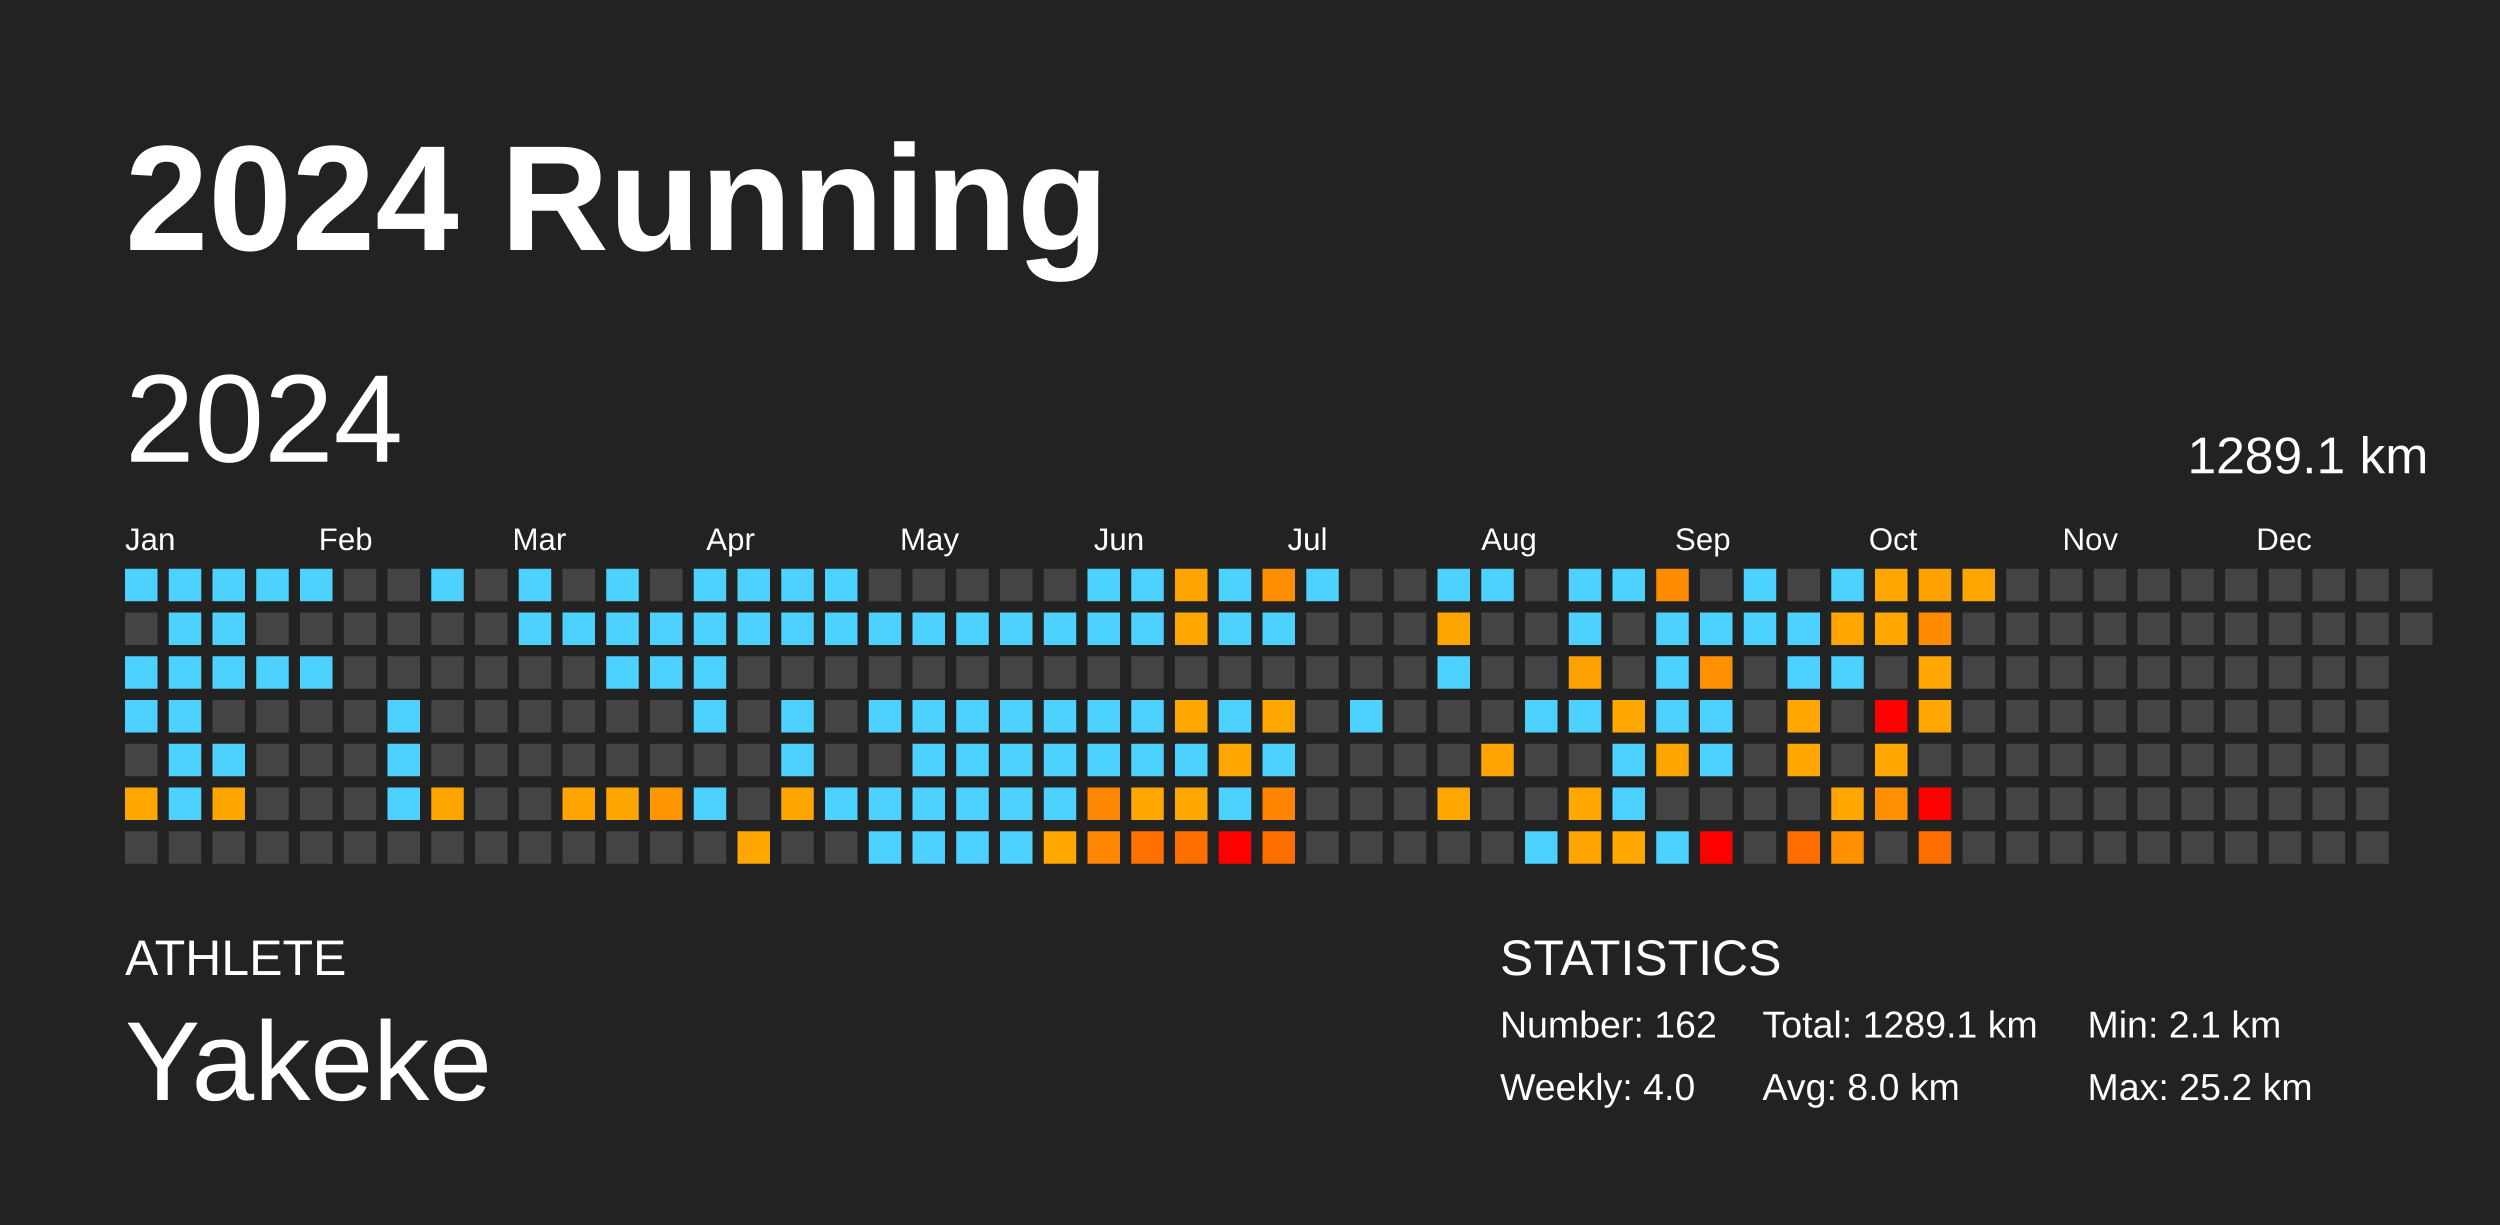
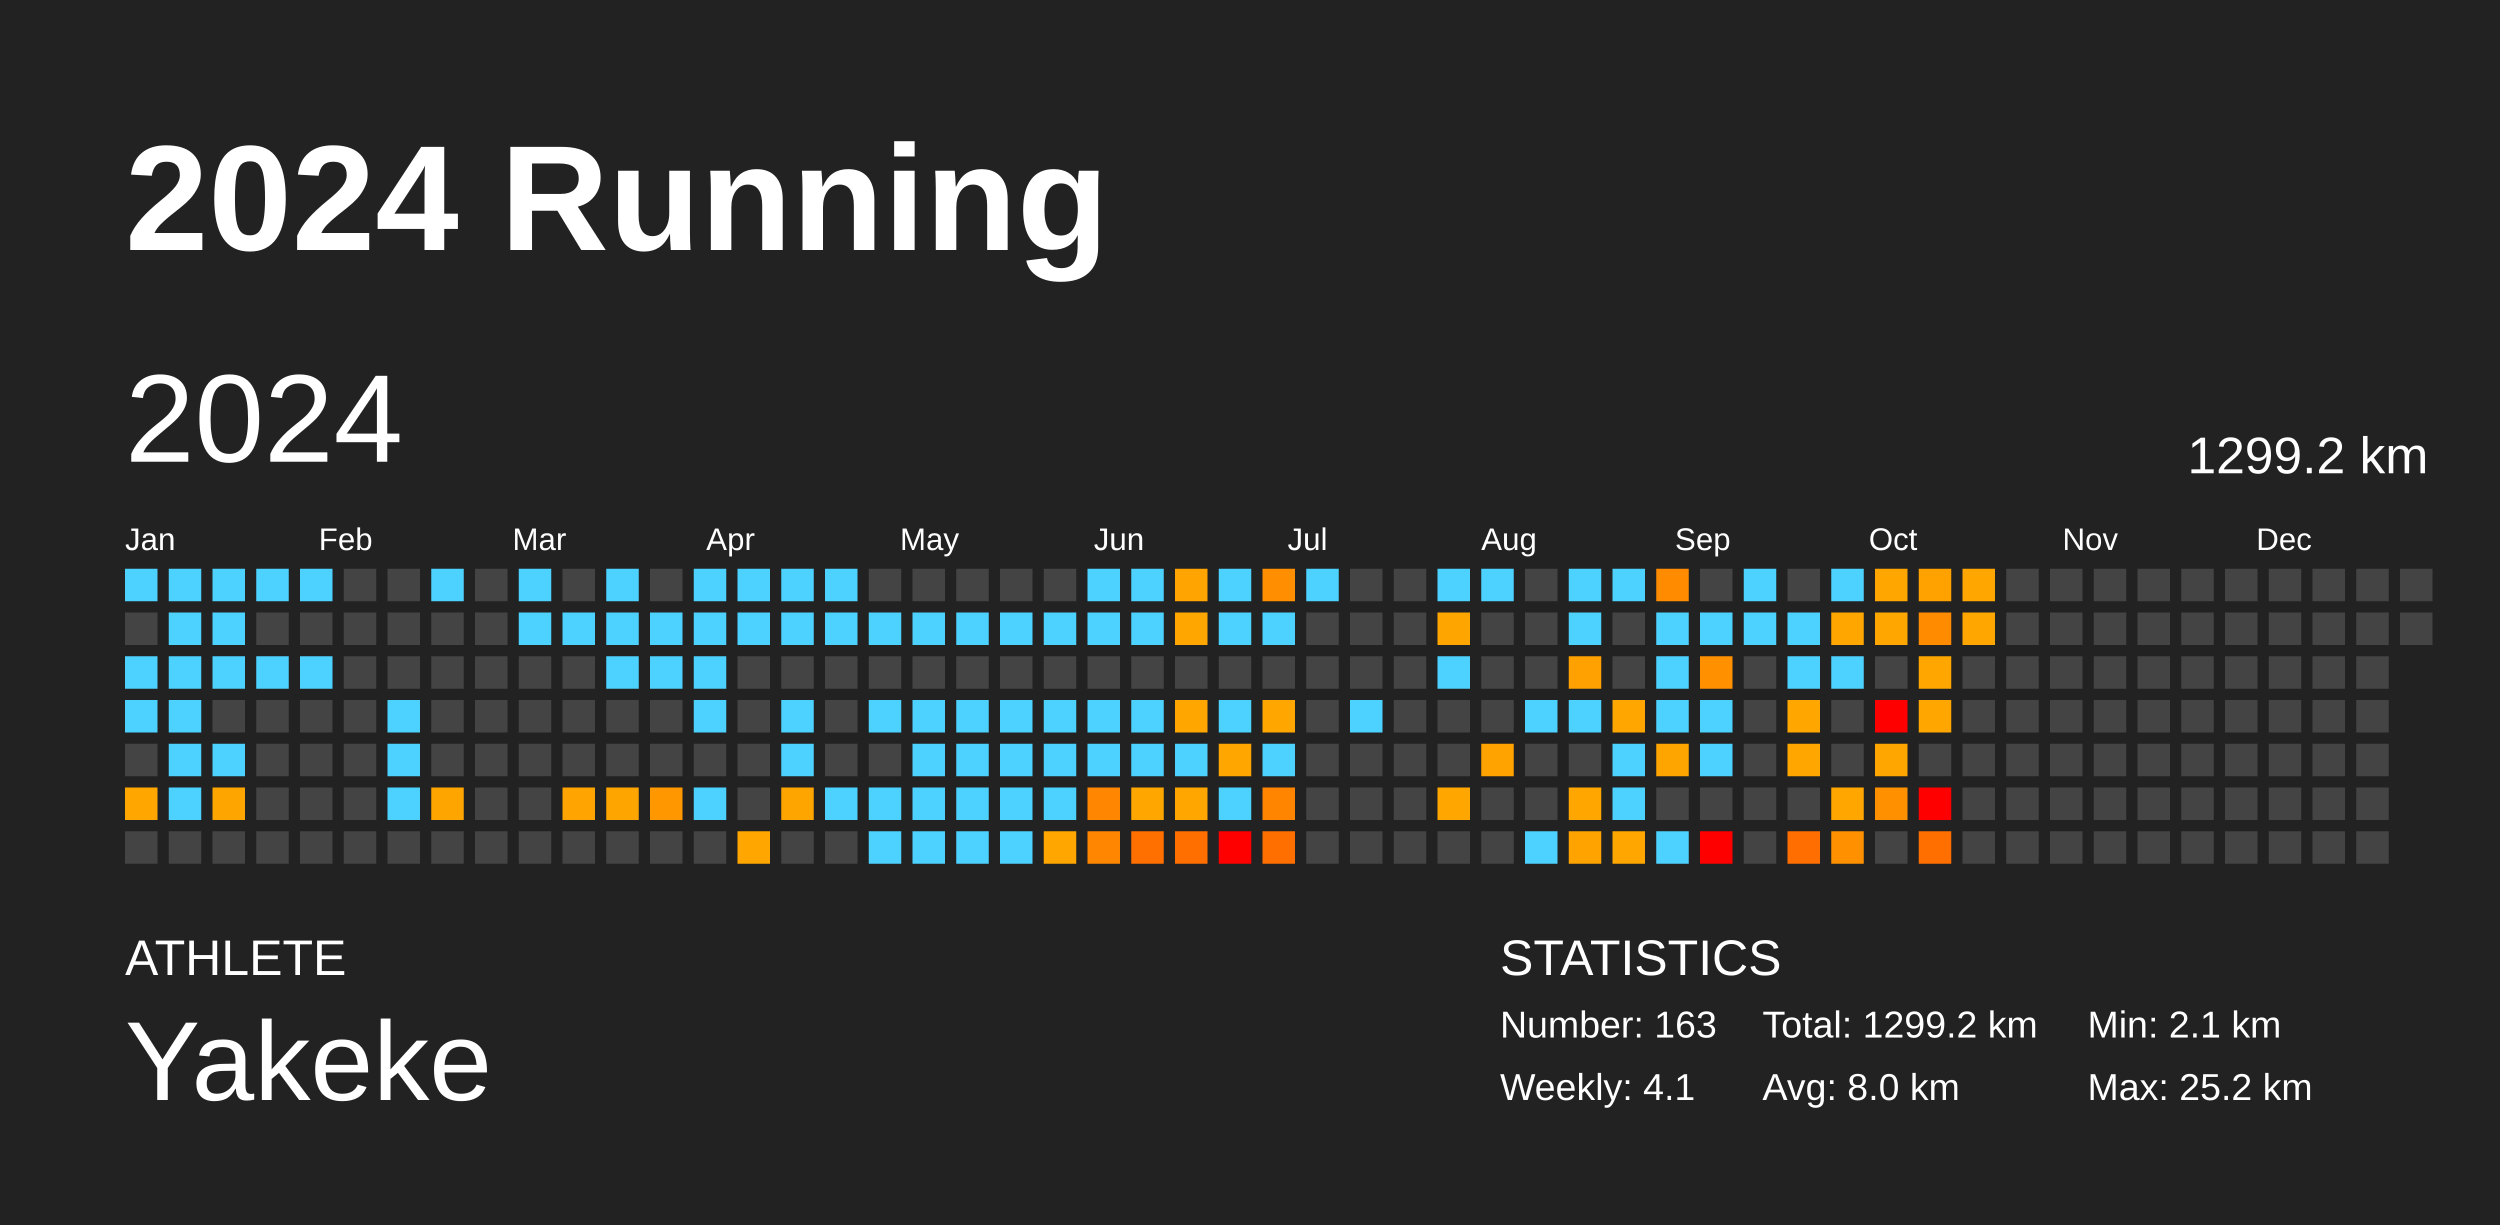
<svg xmlns="http://www.w3.org/2000/svg" baseProfile="full" height="98mm" version="1.1" viewBox="0,0,200,98" width="200mm">
  <defs />
  <rect fill="#222222" height="98" width="200" x="0" y="0" />
  <text fill="#FFFFFF" style="font-size:12px; font-family:Arial; font-weight:bold;" x="10" y="20">2024 Running</text>
  <text fill="#FFFFFF" style="font-size:4px; font-family:Arial" x="10" y="78">ATHLETE</text>
  <text fill="#FFFFFF" style="font-size:9px; font-family:Arial" x="10" y="88">Yakeke</text>
  <text fill="#FFFFFF" style="font-size:4px; font-family:Arial" x="120" y="78">STATISTICS</text>
-   <text fill="#FFFFFF" style="font-size:3px; font-family:Arial" x="120" y="83">Number: 162</text>
-   <text fill="#FFFFFF" style="font-size:3px; font-family:Arial" x="120" y="88">Weekly: 4.0</text>
-   <text fill="#FFFFFF" style="font-size:3px; font-family:Arial" x="141" y="83">Total: 1289.1 km</text>
+   <text fill="#FFFFFF" style="font-size:3px; font-family:Arial" x="120" y="83">Number: 163</text>
+   <text fill="#FFFFFF" style="font-size:3px; font-family:Arial" x="120" y="88">Weekly: 4.1</text>
+   <text fill="#FFFFFF" style="font-size:3px; font-family:Arial" x="141" y="83">Total: 1299.2 km</text>
  <text fill="#FFFFFF" style="font-size:3px; font-family:Arial" x="141" y="88">Avg: 8.0 km</text>
  <text fill="#FFFFFF" style="font-size:3px; font-family:Arial" x="167" y="83">Min: 2.1 km</text>
  <text fill="#FFFFFF" style="font-size:3px; font-family:Arial" x="167" y="88">Max: 25.2 km</text>
  <text dominant-baseline="hanging" fill="#FFFFFF" style="font-size:10.0px; font-family:Arial;" x="10" y="30">2024</text>
-   <text dominant-baseline="hanging" fill="#FFFFFF" style="font-size:4.125px; font-family:Arial;" x="175" y="35">1289.1 km</text>
+   <text dominant-baseline="hanging" fill="#FFFFFF" style="font-size:4.125px; font-family:Arial;" x="175" y="35">1299.2 km</text>
  <text fill="#FFFFFF" style="font-size:2.5px; font-family:Arial" x="10.0" y="44">Jan</text>
  <text fill="#FFFFFF" style="font-size:2.5px; font-family:Arial" x="25.5" y="44">Feb</text>
  <text fill="#FFFFFF" style="font-size:2.5px; font-family:Arial" x="41.0" y="44">Mar</text>
  <text fill="#FFFFFF" style="font-size:2.5px; font-family:Arial" x="56.5" y="44">Apr</text>
  <text fill="#FFFFFF" style="font-size:2.5px; font-family:Arial" x="72.0" y="44">May</text>
  <text fill="#FFFFFF" style="font-size:2.5px; font-family:Arial" x="87.5" y="44">Jun</text>
  <text fill="#FFFFFF" style="font-size:2.5px; font-family:Arial" x="103.0" y="44">Jul</text>
  <text fill="#FFFFFF" style="font-size:2.5px; font-family:Arial" x="118.5" y="44">Aug</text>
  <text fill="#FFFFFF" style="font-size:2.5px; font-family:Arial" x="134.0" y="44">Sep</text>
  <text fill="#FFFFFF" style="font-size:2.5px; font-family:Arial" x="149.5" y="44">Oct</text>
  <text fill="#FFFFFF" style="font-size:2.5px; font-family:Arial" x="165.0" y="44">Nov</text>
  <text fill="#FFFFFF" style="font-size:2.5px; font-family:Arial" x="180.5" y="44">Dec</text>
  <rect fill="#4dd2ff" height="2.6" width="2.6" x="10.0" y="45.5" />
  <rect fill="#444444" height="2.6" width="2.6" x="10.0" y="49.0" />
  <rect fill="#4dd2ff" height="2.6" width="2.6" x="10.0" y="52.5" />
  <rect fill="#4dd2ff" height="2.6" width="2.6" x="10.0" y="56.0" />
  <rect fill="#444444" height="2.6" width="2.6" x="10.0" y="59.5" />
  <rect fill="#ffa700" height="2.6" width="2.6" x="10.0" y="63.0" />
  <rect fill="#444444" height="2.6" width="2.6" x="10.0" y="66.5" />
  <rect fill="#4dd2ff" height="2.6" width="2.6" x="13.5" y="45.5" />
  <rect fill="#4dd2ff" height="2.6" width="2.6" x="13.5" y="49.0" />
  <rect fill="#4dd2ff" height="2.6" width="2.6" x="13.5" y="52.5" />
  <rect fill="#4dd2ff" height="2.6" width="2.6" x="13.5" y="56.0" />
  <rect fill="#4dd2ff" height="2.6" width="2.6" x="13.5" y="59.5" />
  <rect fill="#4dd2ff" height="2.6" width="2.6" x="13.5" y="63.0" />
  <rect fill="#444444" height="2.6" width="2.6" x="13.5" y="66.5" />
  <rect fill="#4dd2ff" height="2.6" width="2.6" x="17.0" y="45.5" />
  <rect fill="#4dd2ff" height="2.6" width="2.6" x="17.0" y="49.0" />
  <rect fill="#4dd2ff" height="2.6" width="2.6" x="17.0" y="52.5" />
  <rect fill="#444444" height="2.6" width="2.6" x="17.0" y="56.0" />
  <rect fill="#4dd2ff" height="2.6" width="2.6" x="17.0" y="59.5" />
  <rect fill="#ffa500" height="2.6" width="2.6" x="17.0" y="63.0" />
  <rect fill="#444444" height="2.6" width="2.6" x="17.0" y="66.5" />
  <rect fill="#4dd2ff" height="2.6" width="2.6" x="20.5" y="45.5" />
  <rect fill="#444444" height="2.6" width="2.6" x="20.5" y="49.0" />
  <rect fill="#4dd2ff" height="2.6" width="2.6" x="20.5" y="52.5" />
  <rect fill="#444444" height="2.6" width="2.6" x="20.5" y="56.0" />
  <rect fill="#444444" height="2.6" width="2.6" x="20.5" y="59.5" />
  <rect fill="#444444" height="2.6" width="2.6" x="20.5" y="63.0" />
  <rect fill="#444444" height="2.6" width="2.6" x="20.5" y="66.5" />
  <rect fill="#4dd2ff" height="2.6" width="2.6" x="24.0" y="45.5" />
  <rect fill="#444444" height="2.6" width="2.6" x="24.0" y="49.0" />
  <rect fill="#4dd2ff" height="2.6" width="2.6" x="24.0" y="52.5" />
  <rect fill="#444444" height="2.6" width="2.6" x="24.0" y="56.0" />
  <rect fill="#444444" height="2.6" width="2.6" x="24.0" y="59.5" />
  <rect fill="#444444" height="2.6" width="2.6" x="24.0" y="63.0" />
  <rect fill="#444444" height="2.6" width="2.6" x="24.0" y="66.5" />
  <rect fill="#444444" height="2.6" width="2.6" x="27.5" y="45.5" />
  <rect fill="#444444" height="2.6" width="2.6" x="27.5" y="49.0" />
  <rect fill="#444444" height="2.6" width="2.6" x="27.5" y="52.5" />
  <rect fill="#444444" height="2.6" width="2.6" x="27.5" y="56.0" />
  <rect fill="#444444" height="2.6" width="2.6" x="27.5" y="59.5" />
  <rect fill="#444444" height="2.6" width="2.6" x="27.5" y="63.0" />
  <rect fill="#444444" height="2.6" width="2.6" x="27.5" y="66.5" />
  <rect fill="#444444" height="2.6" width="2.6" x="31.0" y="45.5" />
  <rect fill="#444444" height="2.6" width="2.6" x="31.0" y="49.0" />
  <rect fill="#444444" height="2.6" width="2.6" x="31.0" y="52.5" />
  <rect fill="#4dd2ff" height="2.6" width="2.6" x="31.0" y="56.0" />
  <rect fill="#4dd2ff" height="2.6" width="2.6" x="31.0" y="59.5" />
  <rect fill="#4dd2ff" height="2.6" width="2.6" x="31.0" y="63.0" />
  <rect fill="#444444" height="2.6" width="2.6" x="31.0" y="66.5" />
  <rect fill="#4dd2ff" height="2.6" width="2.6" x="34.5" y="45.5" />
  <rect fill="#444444" height="2.6" width="2.6" x="34.5" y="49.0" />
  <rect fill="#444444" height="2.6" width="2.6" x="34.5" y="52.5" />
  <rect fill="#444444" height="2.6" width="2.6" x="34.5" y="56.0" />
  <rect fill="#444444" height="2.6" width="2.6" x="34.5" y="59.5" />
  <rect fill="#ffa500" height="2.6" width="2.6" x="34.5" y="63.0" />
  <rect fill="#444444" height="2.6" width="2.6" x="34.5" y="66.5" />
  <rect fill="#444444" height="2.6" width="2.6" x="38.0" y="45.5" />
  <rect fill="#444444" height="2.6" width="2.6" x="38.0" y="49.0" />
  <rect fill="#444444" height="2.6" width="2.6" x="38.0" y="52.5" />
  <rect fill="#444444" height="2.6" width="2.6" x="38.0" y="56.0" />
  <rect fill="#444444" height="2.6" width="2.6" x="38.0" y="59.5" />
  <rect fill="#444444" height="2.6" width="2.6" x="38.0" y="63.0" />
  <rect fill="#444444" height="2.6" width="2.6" x="38.0" y="66.5" />
  <rect fill="#4dd2ff" height="2.6" width="2.6" x="41.5" y="45.5" />
  <rect fill="#4dd2ff" height="2.6" width="2.6" x="41.5" y="49.0" />
  <rect fill="#444444" height="2.6" width="2.6" x="41.5" y="52.5" />
  <rect fill="#444444" height="2.6" width="2.6" x="41.5" y="56.0" />
  <rect fill="#444444" height="2.6" width="2.6" x="41.5" y="59.5" />
  <rect fill="#444444" height="2.6" width="2.6" x="41.5" y="63.0" />
  <rect fill="#444444" height="2.6" width="2.6" x="41.5" y="66.5" />
  <rect fill="#444444" height="2.6" width="2.6" x="45.0" y="45.5" />
  <rect fill="#4dd2ff" height="2.6" width="2.6" x="45.0" y="49.0" />
  <rect fill="#444444" height="2.6" width="2.6" x="45.0" y="52.5" />
  <rect fill="#444444" height="2.6" width="2.6" x="45.0" y="56.0" />
  <rect fill="#444444" height="2.6" width="2.6" x="45.0" y="59.5" />
  <rect fill="#ffa400" height="2.6" width="2.6" x="45.0" y="63.0" />
  <rect fill="#444444" height="2.6" width="2.6" x="45.0" y="66.5" />
  <rect fill="#4dd2ff" height="2.6" width="2.6" x="48.5" y="45.5" />
  <rect fill="#4dd2ff" height="2.6" width="2.6" x="48.5" y="49.0" />
  <rect fill="#4dd2ff" height="2.6" width="2.6" x="48.5" y="52.5" />
  <rect fill="#444444" height="2.6" width="2.6" x="48.5" y="56.0" />
  <rect fill="#444444" height="2.6" width="2.6" x="48.5" y="59.5" />
  <rect fill="#ffa500" height="2.6" width="2.6" x="48.5" y="63.0" />
  <rect fill="#444444" height="2.6" width="2.6" x="48.5" y="66.5" />
  <rect fill="#444444" height="2.6" width="2.6" x="52.0" y="45.5" />
  <rect fill="#4dd2ff" height="2.6" width="2.6" x="52.0" y="49.0" />
  <rect fill="#4dd2ff" height="2.6" width="2.6" x="52.0" y="52.5" />
  <rect fill="#444444" height="2.6" width="2.6" x="52.0" y="56.0" />
  <rect fill="#444444" height="2.6" width="2.6" x="52.0" y="59.5" />
  <rect fill="#ff9800" height="2.6" width="2.6" x="52.0" y="63.0" />
  <rect fill="#444444" height="2.6" width="2.6" x="52.0" y="66.5" />
  <rect fill="#4dd2ff" height="2.6" width="2.6" x="55.5" y="45.5" />
  <rect fill="#4dd2ff" height="2.6" width="2.6" x="55.5" y="49.0" />
  <rect fill="#4dd2ff" height="2.6" width="2.6" x="55.5" y="52.5" />
  <rect fill="#4dd2ff" height="2.6" width="2.6" x="55.5" y="56.0" />
  <rect fill="#444444" height="2.6" width="2.6" x="55.5" y="59.5" />
  <rect fill="#4dd2ff" height="2.6" width="2.6" x="55.5" y="63.0" />
  <rect fill="#444444" height="2.6" width="2.6" x="55.5" y="66.5" />
  <rect fill="#4dd2ff" height="2.6" width="2.6" x="59.0" y="45.5" />
  <rect fill="#4dd2ff" height="2.6" width="2.6" x="59.0" y="49.0" />
  <rect fill="#444444" height="2.6" width="2.6" x="59.0" y="52.5" />
  <rect fill="#444444" height="2.6" width="2.6" x="59.0" y="56.0" />
  <rect fill="#444444" height="2.6" width="2.6" x="59.0" y="59.5" />
  <rect fill="#444444" height="2.6" width="2.6" x="59.0" y="63.0" />
  <rect fill="#ffa600" height="2.6" width="2.6" x="59.0" y="66.5" />
  <rect fill="#4dd2ff" height="2.6" width="2.6" x="62.5" y="45.5" />
  <rect fill="#4dd2ff" height="2.6" width="2.6" x="62.5" y="49.0" />
  <rect fill="#444444" height="2.6" width="2.6" x="62.5" y="52.5" />
  <rect fill="#4dd2ff" height="2.6" width="2.6" x="62.5" y="56.0" />
  <rect fill="#4dd2ff" height="2.6" width="2.6" x="62.5" y="59.5" />
  <rect fill="#ffa500" height="2.6" width="2.6" x="62.5" y="63.0" />
  <rect fill="#444444" height="2.6" width="2.6" x="62.5" y="66.5" />
  <rect fill="#4dd2ff" height="2.6" width="2.6" x="66.0" y="45.5" />
  <rect fill="#4dd2ff" height="2.6" width="2.6" x="66.0" y="49.0" />
  <rect fill="#444444" height="2.6" width="2.6" x="66.0" y="52.5" />
  <rect fill="#444444" height="2.6" width="2.6" x="66.0" y="56.0" />
  <rect fill="#444444" height="2.6" width="2.6" x="66.0" y="59.5" />
  <rect fill="#4dd2ff" height="2.6" width="2.6" x="66.0" y="63.0" />
  <rect fill="#444444" height="2.6" width="2.6" x="66.0" y="66.5" />
  <rect fill="#444444" height="2.6" width="2.6" x="69.5" y="45.5" />
  <rect fill="#4dd2ff" height="2.6" width="2.6" x="69.5" y="49.0" />
  <rect fill="#444444" height="2.6" width="2.6" x="69.5" y="52.5" />
  <rect fill="#4dd2ff" height="2.6" width="2.6" x="69.5" y="56.0" />
  <rect fill="#444444" height="2.6" width="2.6" x="69.5" y="59.5" />
  <rect fill="#4dd2ff" height="2.6" width="2.6" x="69.5" y="63.0" />
  <rect fill="#4dd2ff" height="2.6" width="2.6" x="69.5" y="66.5" />
  <rect fill="#444444" height="2.6" width="2.6" x="73.0" y="45.5" />
  <rect fill="#4dd2ff" height="2.6" width="2.6" x="73.0" y="49.0" />
  <rect fill="#444444" height="2.6" width="2.6" x="73.0" y="52.5" />
  <rect fill="#4dd2ff" height="2.6" width="2.6" x="73.0" y="56.0" />
  <rect fill="#4dd2ff" height="2.6" width="2.6" x="73.0" y="59.5" />
  <rect fill="#4dd2ff" height="2.6" width="2.6" x="73.0" y="63.0" />
  <rect fill="#4dd2ff" height="2.6" width="2.6" x="73.0" y="66.5" />
  <rect fill="#444444" height="2.6" width="2.6" x="76.5" y="45.5" />
  <rect fill="#4dd2ff" height="2.6" width="2.6" x="76.5" y="49.0" />
  <rect fill="#444444" height="2.6" width="2.6" x="76.5" y="52.5" />
  <rect fill="#4dd2ff" height="2.6" width="2.6" x="76.5" y="56.0" />
  <rect fill="#4dd2ff" height="2.6" width="2.6" x="76.5" y="59.5" />
  <rect fill="#4dd2ff" height="2.6" width="2.6" x="76.5" y="63.0" />
  <rect fill="#4dd2ff" height="2.6" width="2.6" x="76.5" y="66.5" />
  <rect fill="#444444" height="2.6" width="2.6" x="80.0" y="45.5" />
  <rect fill="#4dd2ff" height="2.6" width="2.6" x="80.0" y="49.0" />
  <rect fill="#444444" height="2.6" width="2.6" x="80.0" y="52.5" />
  <rect fill="#4dd2ff" height="2.6" width="2.6" x="80.0" y="56.0" />
  <rect fill="#4dd2ff" height="2.6" width="2.6" x="80.0" y="59.5" />
  <rect fill="#4dd2ff" height="2.6" width="2.6" x="80.0" y="63.0" />
  <rect fill="#4dd2ff" height="2.6" width="2.6" x="80.0" y="66.5" />
  <rect fill="#444444" height="2.6" width="2.6" x="83.5" y="45.5" />
  <rect fill="#4dd2ff" height="2.6" width="2.6" x="83.5" y="49.0" />
  <rect fill="#444444" height="2.6" width="2.6" x="83.5" y="52.5" />
  <rect fill="#4dd2ff" height="2.6" width="2.6" x="83.5" y="56.0" />
  <rect fill="#4dd2ff" height="2.6" width="2.6" x="83.5" y="59.5" />
  <rect fill="#4dd2ff" height="2.6" width="2.6" x="83.5" y="63.0" />
  <rect fill="#ffa700" height="2.6" width="2.6" x="83.5" y="66.5" />
  <rect fill="#4dd2ff" height="2.6" width="2.6" x="87.0" y="45.5" />
  <rect fill="#4dd2ff" height="2.6" width="2.6" x="87.0" y="49.0" />
  <rect fill="#444444" height="2.6" width="2.6" x="87.0" y="52.5" />
  <rect fill="#4dd2ff" height="2.6" width="2.6" x="87.0" y="56.0" />
  <rect fill="#4dd2ff" height="2.6" width="2.6" x="87.0" y="59.5" />
  <rect fill="#ff8600" height="2.6" width="2.6" x="87.0" y="63.0" />
  <rect fill="#ff8600" height="2.6" width="2.6" x="87.0" y="66.5" />
  <rect fill="#4dd2ff" height="2.6" width="2.6" x="90.5" y="45.5" />
  <rect fill="#4dd2ff" height="2.6" width="2.6" x="90.5" y="49.0" />
  <rect fill="#444444" height="2.6" width="2.6" x="90.5" y="52.5" />
  <rect fill="#4dd2ff" height="2.6" width="2.6" x="90.5" y="56.0" />
  <rect fill="#4dd2ff" height="2.6" width="2.6" x="90.5" y="59.5" />
  <rect fill="#ffa700" height="2.6" width="2.6" x="90.5" y="63.0" />
  <rect fill="#ff7000" height="2.6" width="2.6" x="90.5" y="66.5" />
  <rect fill="#ffa400" height="2.6" width="2.6" x="94.0" y="45.5" />
  <rect fill="#ffa700" height="2.6" width="2.6" x="94.0" y="49.0" />
  <rect fill="#444444" height="2.6" width="2.6" x="94.0" y="52.5" />
  <rect fill="#ffa700" height="2.6" width="2.6" x="94.0" y="56.0" />
  <rect fill="#4dd2ff" height="2.6" width="2.6" x="94.0" y="59.5" />
  <rect fill="#ffa600" height="2.6" width="2.6" x="94.0" y="63.0" />
  <rect fill="#ff6f00" height="2.6" width="2.6" x="94.0" y="66.5" />
  <rect fill="#4dd2ff" height="2.6" width="2.6" x="97.5" y="45.5" />
  <rect fill="#4dd2ff" height="2.6" width="2.6" x="97.5" y="49.0" />
  <rect fill="#444444" height="2.6" width="2.6" x="97.5" y="52.5" />
  <rect fill="#4dd2ff" height="2.6" width="2.6" x="97.5" y="56.0" />
  <rect fill="#ffa700" height="2.6" width="2.6" x="97.5" y="59.5" />
  <rect fill="#4dd2ff" height="2.6" width="2.6" x="97.5" y="63.0" />
  <rect fill="red" height="2.6" width="2.6" x="97.5" y="66.5" />
  <rect fill="#ff8e00" height="2.6" width="2.6" x="101.0" y="45.5" />
  <rect fill="#4dd2ff" height="2.6" width="2.6" x="101.0" y="49.0" />
  <rect fill="#444444" height="2.6" width="2.6" x="101.0" y="52.5" />
  <rect fill="#ffa700" height="2.6" width="2.6" x="101.0" y="56.0" />
  <rect fill="#4dd2ff" height="2.6" width="2.6" x="101.0" y="59.5" />
  <rect fill="#ff8500" height="2.6" width="2.6" x="101.0" y="63.0" />
  <rect fill="#ff6f00" height="2.6" width="2.6" x="101.0" y="66.5" />
  <rect fill="#4dd2ff" height="2.6" width="2.6" x="104.5" y="45.5" />
  <rect fill="#444444" height="2.6" width="2.6" x="104.5" y="49.0" />
  <rect fill="#444444" height="2.6" width="2.6" x="104.5" y="52.5" />
  <rect fill="#444444" height="2.6" width="2.6" x="104.5" y="56.0" />
  <rect fill="#444444" height="2.6" width="2.6" x="104.5" y="59.5" />
  <rect fill="#444444" height="2.6" width="2.6" x="104.5" y="63.0" />
  <rect fill="#444444" height="2.6" width="2.6" x="104.5" y="66.5" />
  <rect fill="#444444" height="2.6" width="2.6" x="108.0" y="45.5" />
  <rect fill="#444444" height="2.6" width="2.6" x="108.0" y="49.0" />
  <rect fill="#444444" height="2.6" width="2.6" x="108.0" y="52.5" />
  <rect fill="#4dd2ff" height="2.6" width="2.6" x="108.0" y="56.0" />
  <rect fill="#444444" height="2.6" width="2.6" x="108.0" y="59.5" />
  <rect fill="#444444" height="2.6" width="2.6" x="108.0" y="63.0" />
  <rect fill="#444444" height="2.6" width="2.6" x="108.0" y="66.5" />
  <rect fill="#444444" height="2.6" width="2.6" x="111.5" y="45.5" />
  <rect fill="#444444" height="2.6" width="2.6" x="111.5" y="49.0" />
  <rect fill="#444444" height="2.6" width="2.6" x="111.5" y="52.5" />
  <rect fill="#444444" height="2.6" width="2.6" x="111.5" y="56.0" />
  <rect fill="#444444" height="2.6" width="2.6" x="111.5" y="59.5" />
  <rect fill="#444444" height="2.6" width="2.6" x="111.5" y="63.0" />
  <rect fill="#444444" height="2.6" width="2.6" x="111.5" y="66.5" />
  <rect fill="#4dd2ff" height="2.6" width="2.6" x="115.0" y="45.5" />
  <rect fill="#ffa500" height="2.6" width="2.6" x="115.0" y="49.0" />
  <rect fill="#4dd2ff" height="2.6" width="2.6" x="115.0" y="52.5" />
  <rect fill="#444444" height="2.6" width="2.6" x="115.0" y="56.0" />
  <rect fill="#444444" height="2.6" width="2.6" x="115.0" y="59.5" />
  <rect fill="#ffa700" height="2.6" width="2.6" x="115.0" y="63.0" />
  <rect fill="#444444" height="2.6" width="2.6" x="115.0" y="66.5" />
  <rect fill="#4dd2ff" height="2.6" width="2.6" x="118.5" y="45.5" />
  <rect fill="#444444" height="2.6" width="2.6" x="118.5" y="49.0" />
  <rect fill="#444444" height="2.6" width="2.6" x="118.5" y="52.5" />
  <rect fill="#444444" height="2.6" width="2.6" x="118.5" y="56.0" />
  <rect fill="#ffa300" height="2.6" width="2.6" x="118.5" y="59.5" />
  <rect fill="#444444" height="2.6" width="2.6" x="118.5" y="63.0" />
  <rect fill="#444444" height="2.6" width="2.6" x="118.5" y="66.5" />
  <rect fill="#444444" height="2.6" width="2.6" x="122.0" y="45.5" />
  <rect fill="#444444" height="2.6" width="2.6" x="122.0" y="49.0" />
  <rect fill="#444444" height="2.6" width="2.6" x="122.0" y="52.5" />
  <rect fill="#4dd2ff" height="2.6" width="2.6" x="122.0" y="56.0" />
  <rect fill="#444444" height="2.6" width="2.6" x="122.0" y="59.5" />
  <rect fill="#444444" height="2.6" width="2.6" x="122.0" y="63.0" />
  <rect fill="#4dd2ff" height="2.6" width="2.6" x="122.0" y="66.5" />
  <rect fill="#4dd2ff" height="2.6" width="2.6" x="125.5" y="45.5" />
  <rect fill="#4dd2ff" height="2.6" width="2.6" x="125.5" y="49.0" />
  <rect fill="#ffa100" height="2.6" width="2.6" x="125.5" y="52.5" />
  <rect fill="#4dd2ff" height="2.6" width="2.6" x="125.5" y="56.0" />
  <rect fill="#444444" height="2.6" width="2.6" x="125.5" y="59.5" />
  <rect fill="#ffa600" height="2.6" width="2.6" x="125.5" y="63.0" />
  <rect fill="#ffa300" height="2.6" width="2.6" x="125.5" y="66.5" />
  <rect fill="#4dd2ff" height="2.6" width="2.6" x="129.0" y="45.5" />
  <rect fill="#444444" height="2.6" width="2.6" x="129.0" y="49.0" />
  <rect fill="#444444" height="2.6" width="2.6" x="129.0" y="52.5" />
  <rect fill="#ffa600" height="2.6" width="2.6" x="129.0" y="56.0" />
  <rect fill="#4dd2ff" height="2.6" width="2.6" x="129.0" y="59.5" />
  <rect fill="#4dd2ff" height="2.6" width="2.6" x="129.0" y="63.0" />
  <rect fill="#ffa700" height="2.6" width="2.6" x="129.0" y="66.5" />
  <rect fill="#ff8b00" height="2.6" width="2.6" x="132.5" y="45.5" />
  <rect fill="#4dd2ff" height="2.6" width="2.6" x="132.5" y="49.0" />
  <rect fill="#4dd2ff" height="2.6" width="2.6" x="132.5" y="52.5" />
  <rect fill="#4dd2ff" height="2.6" width="2.6" x="132.5" y="56.0" />
  <rect fill="#ffa500" height="2.6" width="2.6" x="132.5" y="59.5" />
  <rect fill="#444444" height="2.6" width="2.6" x="132.5" y="63.0" />
  <rect fill="#4dd2ff" height="2.6" width="2.6" x="132.5" y="66.5" />
  <rect fill="#444444" height="2.6" width="2.6" x="136.0" y="45.5" />
  <rect fill="#4dd2ff" height="2.6" width="2.6" x="136.0" y="49.0" />
  <rect fill="#ff9000" height="2.6" width="2.6" x="136.0" y="52.5" />
  <rect fill="#4dd2ff" height="2.6" width="2.6" x="136.0" y="56.0" />
  <rect fill="#4dd2ff" height="2.6" width="2.6" x="136.0" y="59.5" />
  <rect fill="#444444" height="2.6" width="2.6" x="136.0" y="63.0" />
  <rect fill="red" height="2.6" width="2.6" x="136.0" y="66.5" />
  <rect fill="#4dd2ff" height="2.6" width="2.6" x="139.5" y="45.5" />
  <rect fill="#4dd2ff" height="2.6" width="2.6" x="139.5" y="49.0" />
  <rect fill="#444444" height="2.6" width="2.6" x="139.5" y="52.5" />
  <rect fill="#444444" height="2.6" width="2.6" x="139.5" y="56.0" />
  <rect fill="#444444" height="2.6" width="2.6" x="139.5" y="59.5" />
  <rect fill="#444444" height="2.6" width="2.6" x="139.5" y="63.0" />
  <rect fill="#444444" height="2.6" width="2.6" x="139.5" y="66.5" />
  <rect fill="#444444" height="2.6" width="2.6" x="143.0" y="45.5" />
  <rect fill="#4dd2ff" height="2.6" width="2.6" x="143.0" y="49.0" />
  <rect fill="#4dd2ff" height="2.6" width="2.6" x="143.0" y="52.5" />
  <rect fill="#ffa700" height="2.6" width="2.6" x="143.0" y="56.0" />
  <rect fill="#ffa600" height="2.6" width="2.6" x="143.0" y="59.5" />
  <rect fill="#444444" height="2.6" width="2.6" x="143.0" y="63.0" />
  <rect fill="#ff6e00" height="2.6" width="2.6" x="143.0" y="66.5" />
  <rect fill="#4dd2ff" height="2.6" width="2.6" x="146.5" y="45.5" />
  <rect fill="#ffa600" height="2.6" width="2.6" x="146.5" y="49.0" />
  <rect fill="#4dd2ff" height="2.6" width="2.6" x="146.5" y="52.5" />
  <rect fill="#444444" height="2.6" width="2.6" x="146.5" y="56.0" />
  <rect fill="#444444" height="2.6" width="2.6" x="146.5" y="59.5" />
  <rect fill="#ffa600" height="2.6" width="2.6" x="146.5" y="63.0" />
  <rect fill="#ff9100" height="2.6" width="2.6" x="146.5" y="66.5" />
  <rect fill="#ffa600" height="2.6" width="2.6" x="150.0" y="45.5" />
  <rect fill="#ffa700" height="2.6" width="2.6" x="150.0" y="49.0" />
  <rect fill="#444444" height="2.6" width="2.6" x="150.0" y="52.5" />
  <rect fill="red" height="2.6" width="2.6" x="150.0" y="56.0" />
  <rect fill="#ffa700" height="2.6" width="2.6" x="150.0" y="59.5" />
  <rect fill="#ff9100" height="2.6" width="2.6" x="150.0" y="63.0" />
  <rect fill="#444444" height="2.6" width="2.6" x="150.0" y="66.5" />
  <rect fill="#ffa200" height="2.6" width="2.6" x="153.5" y="45.5" />
  <rect fill="#ff8c00" height="2.6" width="2.6" x="153.5" y="49.0" />
  <rect fill="#ffa700" height="2.6" width="2.6" x="153.5" y="52.5" />
  <rect fill="#ffa700" height="2.6" width="2.6" x="153.5" y="56.0" />
  <rect fill="#444444" height="2.6" width="2.6" x="153.5" y="59.5" />
  <rect fill="red" height="2.6" width="2.6" x="153.5" y="63.0" />
  <rect fill="#ff6f00" height="2.6" width="2.6" x="153.5" y="66.5" />
  <rect fill="#ffa700" height="2.6" width="2.6" x="157.0" y="45.5" />
-   <rect fill="#444444" height="2.6" width="2.6" x="157.0" y="49.0" />
+   <rect fill="#ffa700" height="2.6" width="2.6" x="157.0" y="49.0" />
  <rect fill="#444444" height="2.6" width="2.6" x="157.0" y="52.5" />
  <rect fill="#444444" height="2.6" width="2.6" x="157.0" y="56.0" />
  <rect fill="#444444" height="2.6" width="2.6" x="157.0" y="59.5" />
  <rect fill="#444444" height="2.6" width="2.6" x="157.0" y="63.0" />
  <rect fill="#444444" height="2.6" width="2.6" x="157.0" y="66.5" />
  <rect fill="#444444" height="2.6" width="2.6" x="160.5" y="45.5" />
  <rect fill="#444444" height="2.6" width="2.6" x="160.5" y="49.0" />
  <rect fill="#444444" height="2.6" width="2.6" x="160.5" y="52.5" />
  <rect fill="#444444" height="2.6" width="2.6" x="160.5" y="56.0" />
  <rect fill="#444444" height="2.6" width="2.6" x="160.5" y="59.5" />
  <rect fill="#444444" height="2.6" width="2.6" x="160.5" y="63.0" />
  <rect fill="#444444" height="2.6" width="2.6" x="160.5" y="66.5" />
  <rect fill="#444444" height="2.6" width="2.6" x="164.0" y="45.5" />
  <rect fill="#444444" height="2.6" width="2.6" x="164.0" y="49.0" />
  <rect fill="#444444" height="2.6" width="2.6" x="164.0" y="52.5" />
  <rect fill="#444444" height="2.6" width="2.6" x="164.0" y="56.0" />
  <rect fill="#444444" height="2.6" width="2.6" x="164.0" y="59.5" />
  <rect fill="#444444" height="2.6" width="2.6" x="164.0" y="63.0" />
  <rect fill="#444444" height="2.6" width="2.6" x="164.0" y="66.5" />
  <rect fill="#444444" height="2.6" width="2.6" x="167.5" y="45.5" />
  <rect fill="#444444" height="2.6" width="2.6" x="167.5" y="49.0" />
  <rect fill="#444444" height="2.6" width="2.6" x="167.5" y="52.5" />
  <rect fill="#444444" height="2.6" width="2.6" x="167.5" y="56.0" />
  <rect fill="#444444" height="2.6" width="2.6" x="167.5" y="59.5" />
  <rect fill="#444444" height="2.6" width="2.6" x="167.5" y="63.0" />
  <rect fill="#444444" height="2.6" width="2.6" x="167.5" y="66.5" />
  <rect fill="#444444" height="2.6" width="2.6" x="171.0" y="45.5" />
  <rect fill="#444444" height="2.6" width="2.6" x="171.0" y="49.0" />
  <rect fill="#444444" height="2.6" width="2.6" x="171.0" y="52.5" />
  <rect fill="#444444" height="2.6" width="2.6" x="171.0" y="56.0" />
  <rect fill="#444444" height="2.6" width="2.6" x="171.0" y="59.5" />
  <rect fill="#444444" height="2.6" width="2.6" x="171.0" y="63.0" />
  <rect fill="#444444" height="2.6" width="2.6" x="171.0" y="66.5" />
  <rect fill="#444444" height="2.6" width="2.6" x="174.5" y="45.5" />
  <rect fill="#444444" height="2.6" width="2.6" x="174.5" y="49.0" />
  <rect fill="#444444" height="2.6" width="2.6" x="174.5" y="52.5" />
  <rect fill="#444444" height="2.6" width="2.6" x="174.5" y="56.0" />
  <rect fill="#444444" height="2.6" width="2.6" x="174.5" y="59.5" />
  <rect fill="#444444" height="2.6" width="2.6" x="174.5" y="63.0" />
  <rect fill="#444444" height="2.6" width="2.6" x="174.5" y="66.5" />
  <rect fill="#444444" height="2.6" width="2.6" x="178.0" y="45.5" />
  <rect fill="#444444" height="2.6" width="2.6" x="178.0" y="49.0" />
  <rect fill="#444444" height="2.6" width="2.6" x="178.0" y="52.5" />
  <rect fill="#444444" height="2.6" width="2.6" x="178.0" y="56.0" />
  <rect fill="#444444" height="2.6" width="2.6" x="178.0" y="59.5" />
  <rect fill="#444444" height="2.6" width="2.6" x="178.0" y="63.0" />
  <rect fill="#444444" height="2.6" width="2.6" x="178.0" y="66.5" />
  <rect fill="#444444" height="2.6" width="2.6" x="181.5" y="45.5" />
  <rect fill="#444444" height="2.6" width="2.6" x="181.5" y="49.0" />
  <rect fill="#444444" height="2.6" width="2.6" x="181.5" y="52.5" />
  <rect fill="#444444" height="2.6" width="2.6" x="181.5" y="56.0" />
  <rect fill="#444444" height="2.6" width="2.6" x="181.5" y="59.5" />
  <rect fill="#444444" height="2.6" width="2.6" x="181.5" y="63.0" />
  <rect fill="#444444" height="2.6" width="2.6" x="181.5" y="66.5" />
  <rect fill="#444444" height="2.6" width="2.6" x="185.0" y="45.5" />
  <rect fill="#444444" height="2.6" width="2.6" x="185.0" y="49.0" />
  <rect fill="#444444" height="2.6" width="2.6" x="185.0" y="52.5" />
  <rect fill="#444444" height="2.6" width="2.6" x="185.0" y="56.0" />
  <rect fill="#444444" height="2.6" width="2.6" x="185.0" y="59.5" />
  <rect fill="#444444" height="2.6" width="2.6" x="185.0" y="63.0" />
  <rect fill="#444444" height="2.6" width="2.6" x="185.0" y="66.5" />
  <rect fill="#444444" height="2.6" width="2.6" x="188.5" y="45.5" />
  <rect fill="#444444" height="2.6" width="2.6" x="188.5" y="49.0" />
  <rect fill="#444444" height="2.6" width="2.6" x="188.5" y="52.5" />
  <rect fill="#444444" height="2.6" width="2.6" x="188.5" y="56.0" />
  <rect fill="#444444" height="2.6" width="2.6" x="188.5" y="59.5" />
  <rect fill="#444444" height="2.6" width="2.6" x="188.5" y="63.0" />
  <rect fill="#444444" height="2.6" width="2.6" x="188.5" y="66.5" />
  <rect fill="#444444" height="2.6" width="2.6" x="192.0" y="45.5" />
  <rect fill="#444444" height="2.6" width="2.6" x="192.0" y="49.0" />
</svg>
